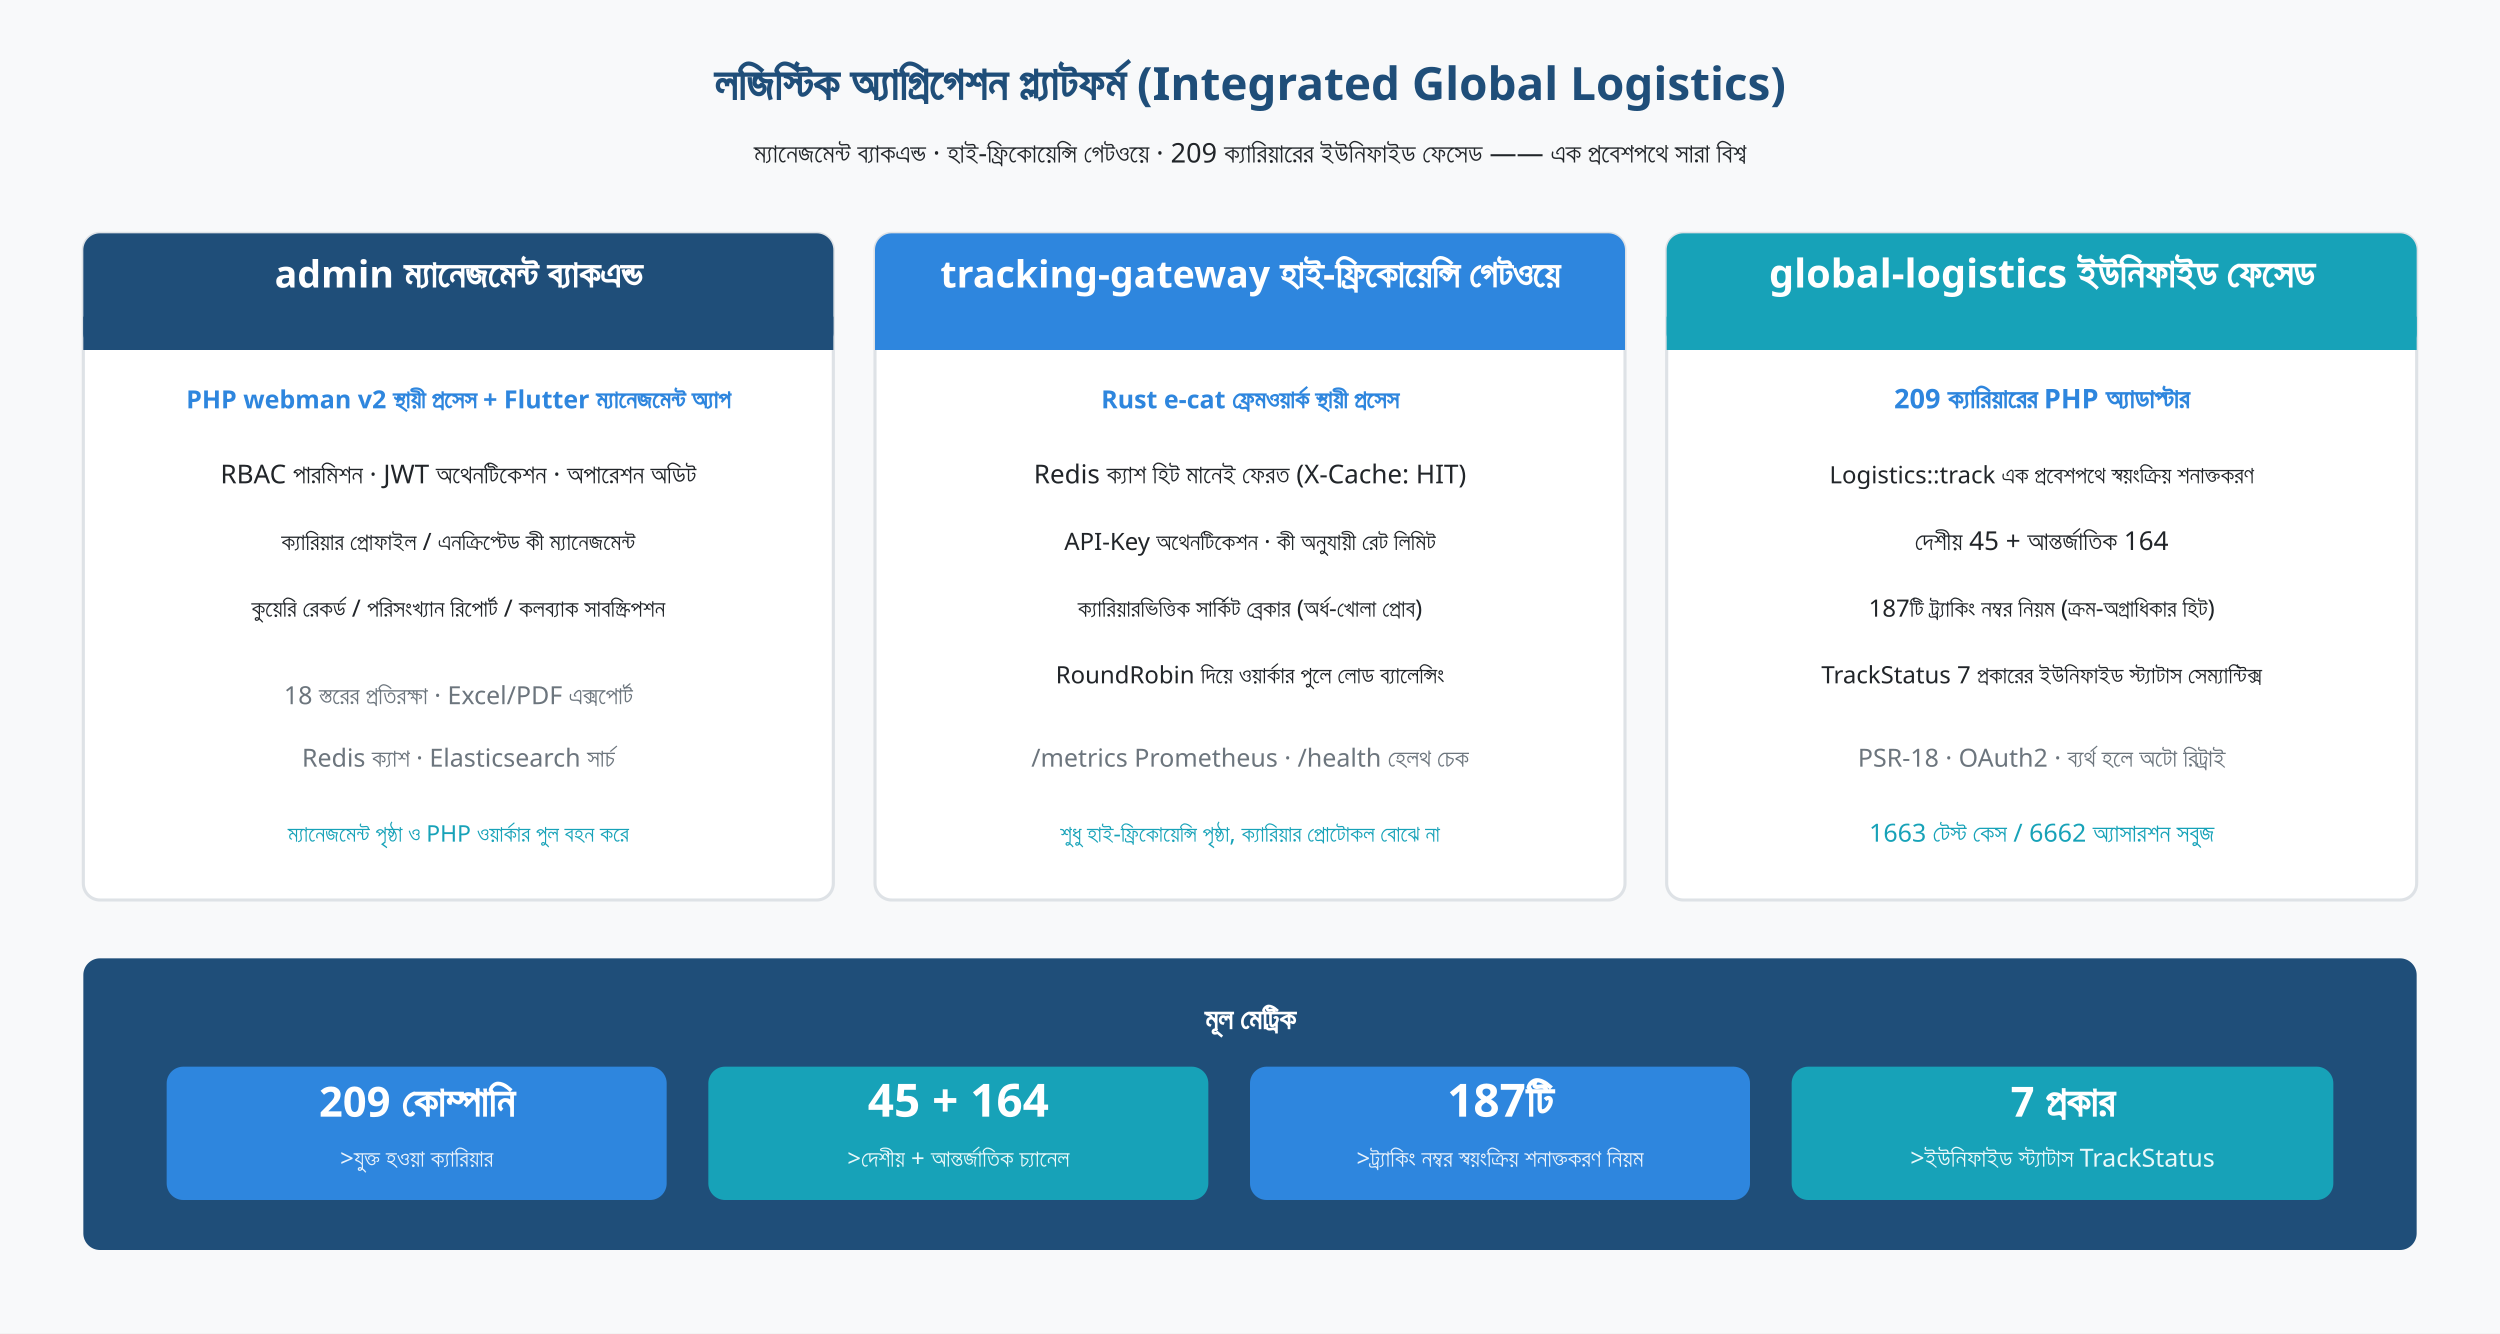
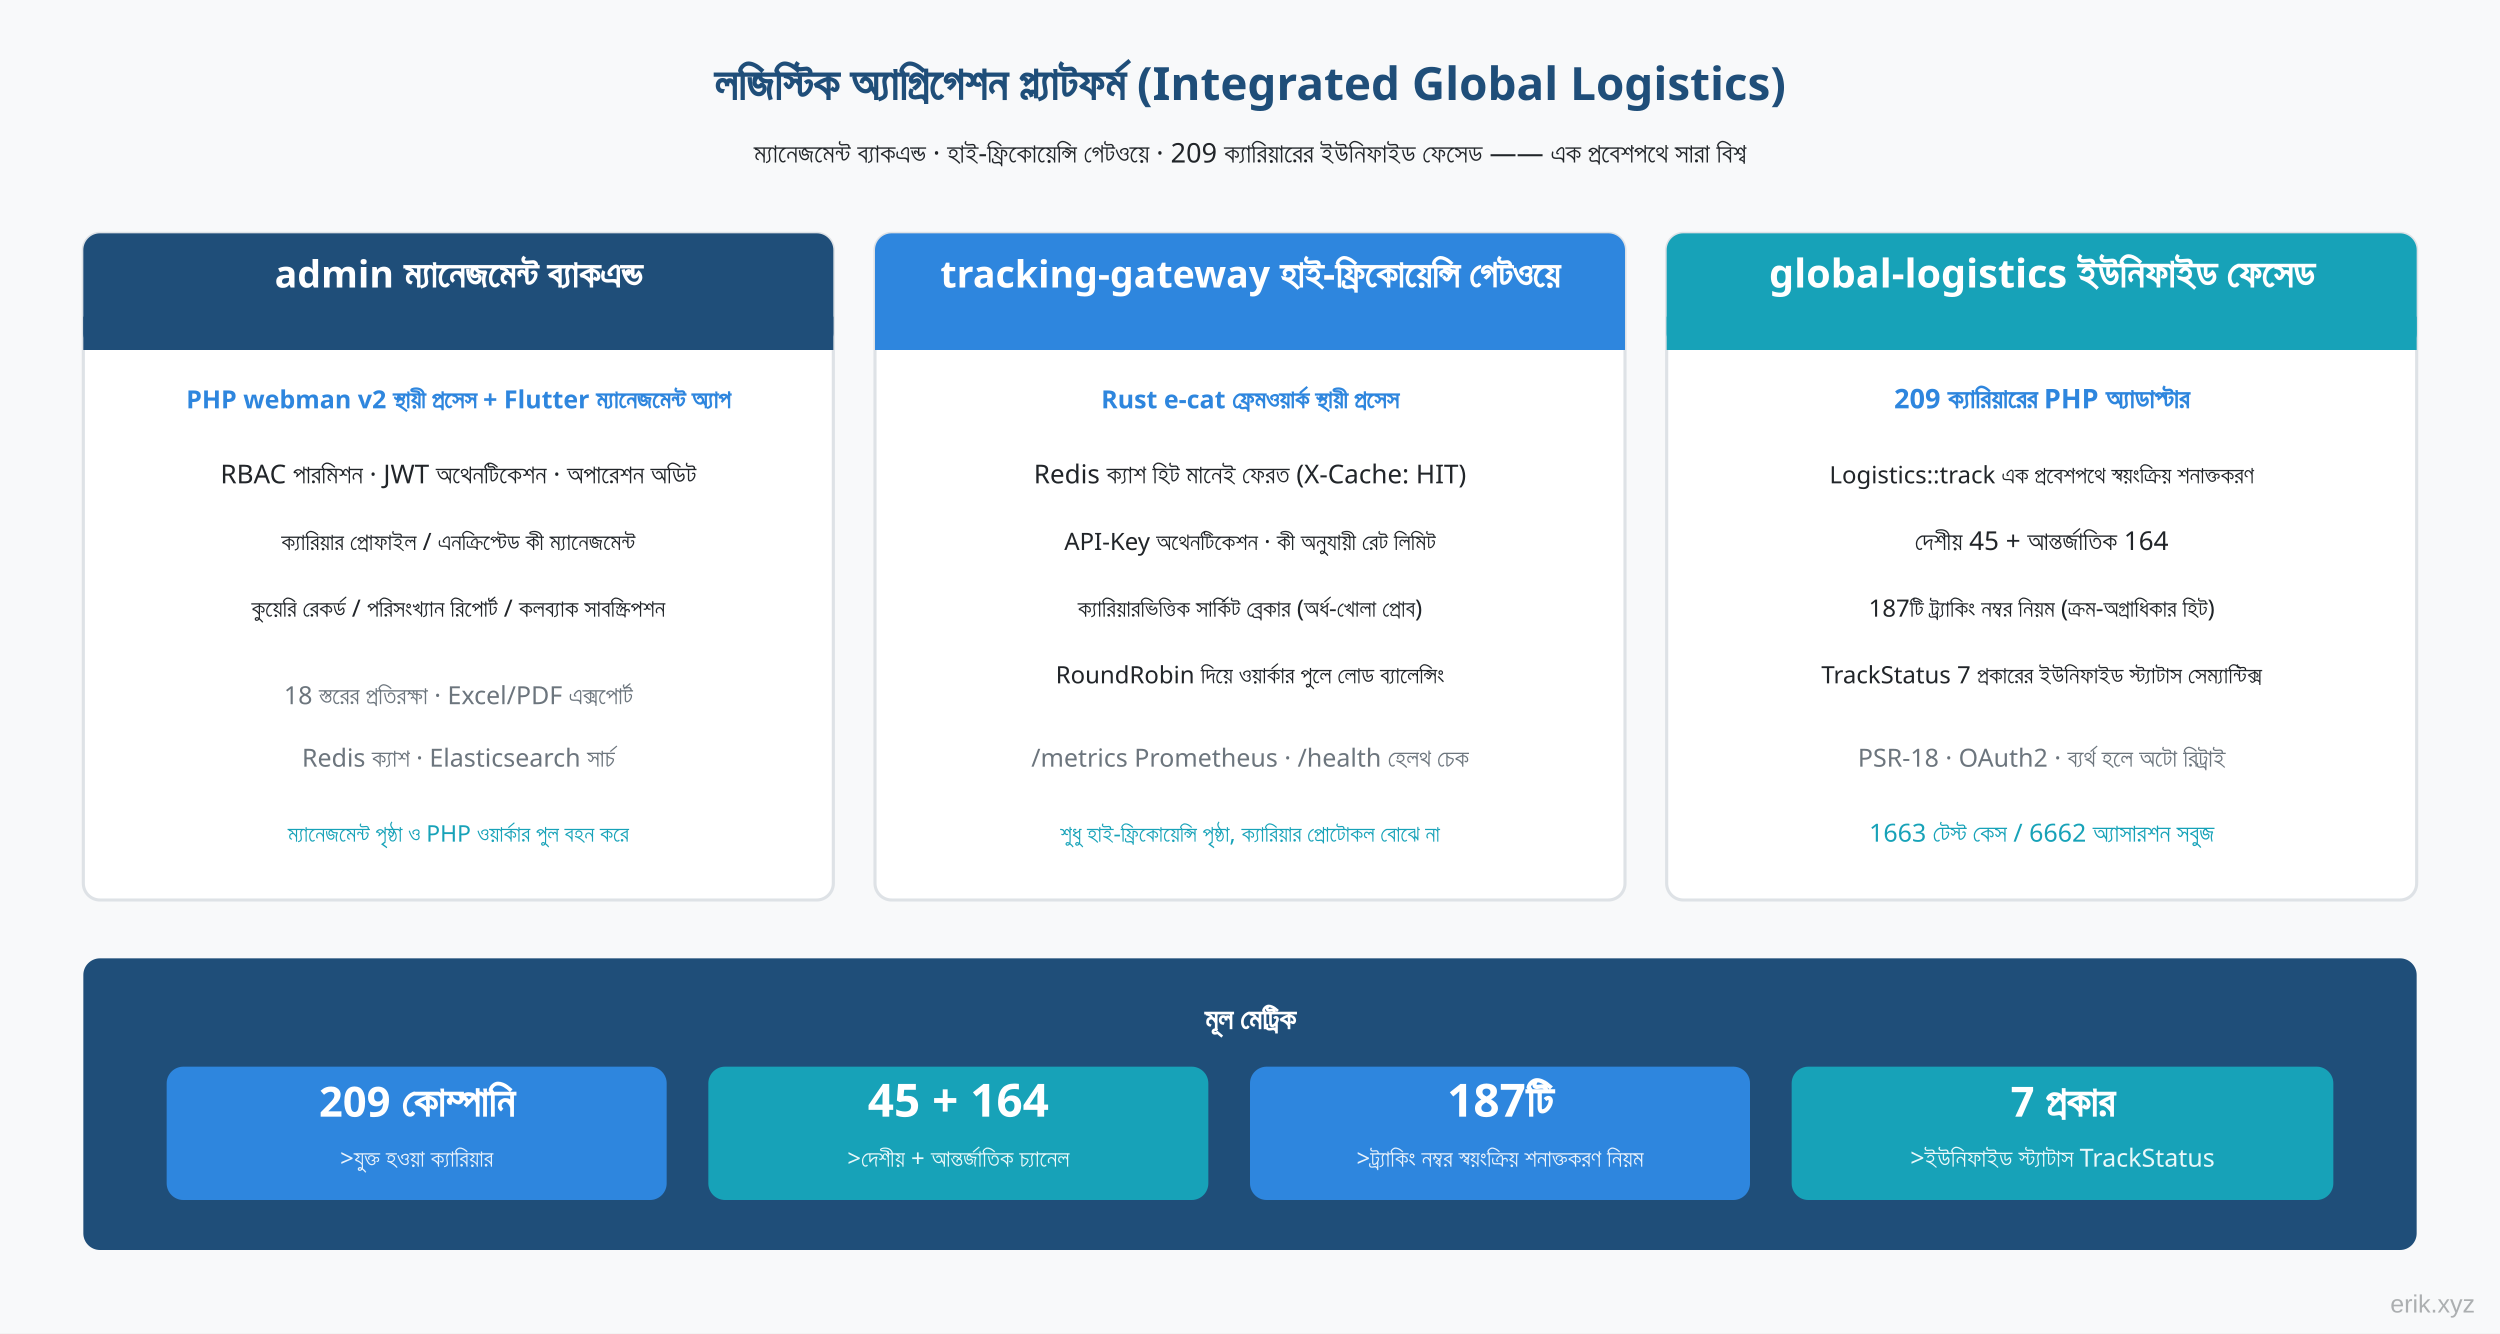
<svg xmlns="http://www.w3.org/2000/svg" viewBox="0 0 1200 640" font-family="'PingFang SC','Noto Sans SC','Microsoft YaHei',sans-serif">
  <defs>
    <marker id="arrow" viewBox="0 0 10 10" refX="9" refY="5" markerWidth="8" markerHeight="8" orient="auto-start-reverse">
      <path d="M0,0 L10,5 L0,10 z" fill="#1F4E79" />
    </marker>
  </defs>
  <rect x="0" y="0" width="1200" height="640" fill="#F8F9FA" />
  <text x="600" y="48" text-anchor="middle" font-size="22" font-weight="bold" fill="#1F4E79">লজিস্টিক অ্যাগ্রিগেশন প্ল্যাটফর্ম (Integrated Global Logistics)</text>
  <text x="600" y="78" text-anchor="middle" font-size="13" fill="#212529">ম্যানেজমেন্ট ব্যাকএন্ড · হাই-ফ্রিকোয়েন্সি গেটওয়ে · 209 ক্যারিয়ারের ইউনিফাইড ফেসেড —— এক প্রবেশপথে সারা বিশ্ব</text>
  <g>
    <rect x="40" y="112" width="360" height="320" rx="8" fill="#FFFFFF" stroke="#DEE2E6" stroke-width="1.5" />
    <rect x="40" y="112" width="360" height="56" rx="8" fill="#1F4E79" />
    <rect x="40" y="152" width="360" height="16" fill="#1F4E79" />
    <text x="220" y="138" text-anchor="middle" font-size="18" font-weight="bold" fill="#FFFFFF">admin ম্যানেজমেন্ট ব্যাকএন্ড</text>
    <text x="220" y="196" text-anchor="middle" font-size="12" font-weight="bold" fill="#2E86DE">PHP webman v2 স্থায়ী প্রসেস + Flutter ম্যানেজমেন্ট অ্যাপ</text>
    <text x="220" y="232" text-anchor="middle" font-size="12.5" fill="#212529">RBAC পারমিশন · JWT অথেনটিকেশন · অপারেশন অডিট</text>
    <text x="220" y="264" text-anchor="middle" font-size="11.5" fill="#212529">ক্যারিয়ার প্রোফাইল / এনক্রিপ্টেড কী ম্যানেজমেন্ট</text>
    <text x="220" y="296" text-anchor="middle" font-size="11.5" fill="#212529">কুয়েরি রেকর্ড / পরিসংখ্যান রিপোর্ট / কলব্যাক সাবস্ক্রিপশন</text>
    <text x="220" y="338" text-anchor="middle" font-size="12" fill="#6C757D">18 স্তরের প্রতিরক্ষা · Excel/PDF এক্সপোর্ট</text>
    <text x="220" y="368" text-anchor="middle" font-size="12" fill="#6C757D">Redis ক্যাশ · Elasticsearch সার্চ</text>
    <text x="220" y="404" text-anchor="middle" font-size="11" fill="#17A2B8">ম্যানেজমেন্ট পৃষ্ঠা ও PHP ওয়ার্কার পুল বহন করে</text>
  </g>
  <g>
    <rect x="420" y="112" width="360" height="320" rx="8" fill="#FFFFFF" stroke="#DEE2E6" stroke-width="1.5" />
    <rect x="420" y="112" width="360" height="56" rx="8" fill="#2E86DE" />
    <rect x="420" y="152" width="360" height="16" fill="#2E86DE" />
    <text x="600" y="138" text-anchor="middle" font-size="18" font-weight="bold" fill="#FFFFFF">tracking-gateway হাই-ফ্রিকোয়েন্সি গেটওয়ে</text>
    <text x="600" y="196" text-anchor="middle" font-size="12" font-weight="bold" fill="#2E86DE">Rust e-cat ফ্রেমওয়ার্ক স্থায়ী প্রসেস</text>
    <text x="600" y="232" text-anchor="middle" font-size="12.5" fill="#212529">Redis ক্যাশ হিট মানেই ফেরত (X-Cache: HIT)</text>
    <text x="600" y="264" text-anchor="middle" font-size="11.5" fill="#212529">API-Key অথেনটিকেশন · কী অনুযায়ী রেট লিমিট</text>
    <text x="600" y="296" text-anchor="middle" font-size="11.5" fill="#212529">ক্যারিয়ারভিত্তিক সার্কিট ব্রেকার (অর্ধ-খোলা প্রোব)</text>
    <text x="600" y="328" text-anchor="middle" font-size="11.5" fill="#212529">RoundRobin দিয়ে ওয়ার্কার পুলে লোড ব্যালেন্সিং</text>
    <text x="600" y="368" text-anchor="middle" font-size="12" fill="#6C757D">/metrics Prometheus · /health হেলথ চেক</text>
    <text x="600" y="404" text-anchor="middle" font-size="11" fill="#17A2B8">শুধু হাই-ফ্রিকোয়েন্সি পৃষ্ঠা, ক্যারিয়ার প্রোটোকল বোঝে না</text>
  </g>
  <g>
    <rect x="800" y="112" width="360" height="320" rx="8" fill="#FFFFFF" stroke="#DEE2E6" stroke-width="1.5" />
    <rect x="800" y="112" width="360" height="56" rx="8" fill="#17A2B8" />
    <rect x="800" y="152" width="360" height="16" fill="#17A2B8" />
    <text x="980" y="138" text-anchor="middle" font-size="19" font-weight="bold" fill="#FFFFFF">global-logistics ইউনিফাইড ফেসেড</text>
    <text x="980" y="196" text-anchor="middle" font-size="13" font-weight="bold" fill="#2E86DE">209 ক্যারিয়ারের PHP অ্যাডাপ্টার</text>
    <text x="980" y="232" text-anchor="middle" font-size="11.5" fill="#212529">Logistics::track এক প্রবেশপথে স্বয়ংক্রিয় শনাক্তকরণ</text>
    <text x="980" y="264" text-anchor="middle" font-size="12.5" fill="#212529">দেশীয় 45 + আন্তর্জাতিক 164</text>
    <text x="980" y="296" text-anchor="middle" font-size="11.5" fill="#212529">187টি ট্র্যাকিং নম্বর নিয়ম (ক্রম-অগ্রাধিকার হিট)</text>
    <text x="980" y="328" text-anchor="middle" font-size="11.5" fill="#212529">TrackStatus 7 প্রকারের ইউনিফাইড স্ট্যাটাস সেম্যান্টিক্স</text>
    <text x="980" y="368" text-anchor="middle" font-size="12" fill="#6C757D">PSR-18 · OAuth2 · ব্যর্থ হলে অটো রিট্রাই</text>
    <text x="980" y="404" text-anchor="middle" font-size="12" fill="#17A2B8">1663 টেস্ট কেস / 6662 অ্যাসারশন সবুজ</text>
  </g>
  <rect x="40" y="460" width="1120" height="140" rx="8" fill="#1F4E79" />
  <text x="600" y="494" text-anchor="middle" font-size="14" font-weight="bold" fill="#FFFFFF">মূল মেট্রিক</text>
  <g font-size="13" fill="#FFFFFF">
    <rect x="80" y="512" width="240" height="64" rx="8" fill="#2E86DE" />
    <text x="200" y="536" text-anchor="middle" font-size="20" font-weight="bold" fill="#FFFFFF">209 কোম্পানি</text>
    <text x="200" y="560" text-anchor="middle" fill="#E9F2FB" font-size="11.5">&gt;যুক্ত হওয়া ক্যারিয়ার</text>
    <rect x="340" y="512" width="240" height="64" rx="8" fill="#17A2B8" />
    <text x="460" y="536" text-anchor="middle" font-size="22" font-weight="bold" fill="#FFFFFF">45 + 164</text>
    <text x="460" y="560" text-anchor="middle" fill="#E8F8FA" font-size="11.5">&gt;দেশীয় + আন্তর্জাতিক চ্যানেল</text>
    <rect x="600" y="512" width="240" height="64" rx="8" fill="#2E86DE" />
    <text x="720" y="536" text-anchor="middle" font-size="22" font-weight="bold" fill="#FFFFFF">187টি</text>
    <text x="720" y="560" text-anchor="middle" fill="#E9F2FB" font-size="11.5">&gt;ট্র্যাকিং নম্বর স্বয়ংক্রিয় শনাক্তকরণ নিয়ম</text>
    <rect x="860" y="512" width="260" height="64" rx="8" fill="#17A2B8" />
    <text x="990" y="536" text-anchor="middle" font-size="20" font-weight="bold" fill="#FFFFFF">7 প্রকার</text>
    <text x="990" y="560" text-anchor="middle" fill="#E8F8FA" font-size="12">&gt;ইউনিফাইড স্ট্যাটাস TrackStatus</text>
  </g>
+   <text x="1188" y="630" fill="rgba(33,37,41,0.35)" font-size="12" font-family="Arial, sans-serif" text-anchor="end">erik.xyz</text>
</svg>
